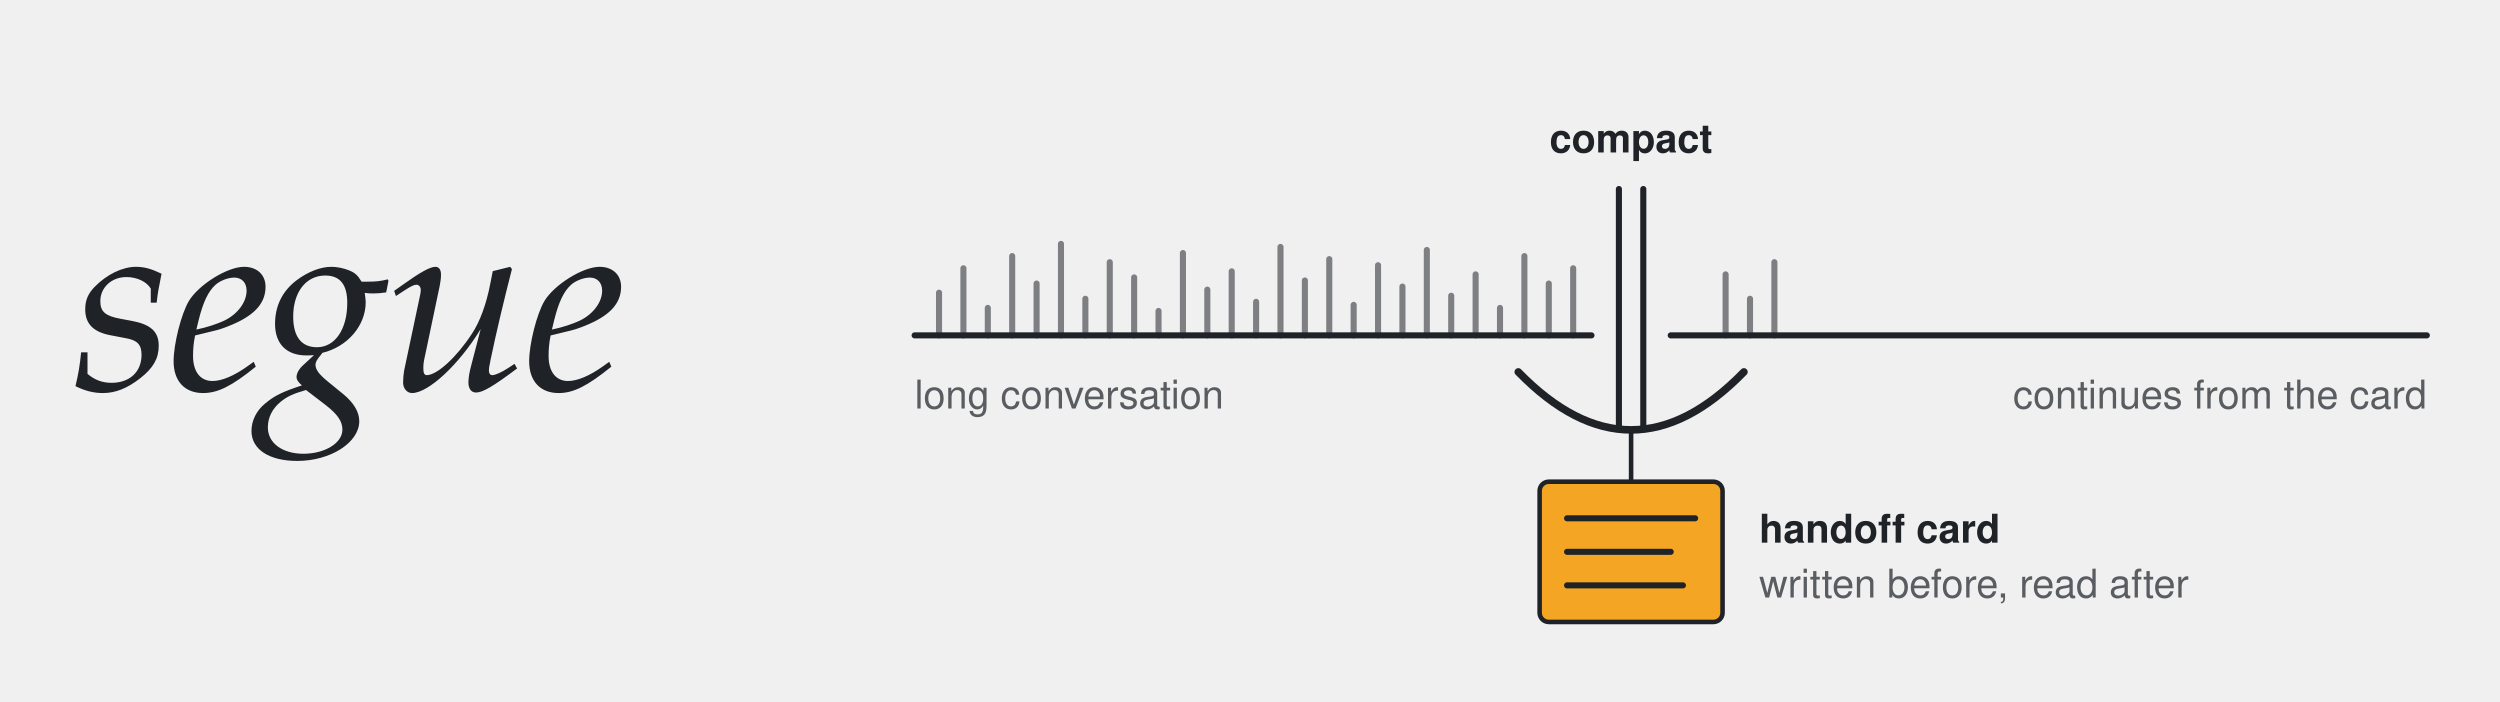
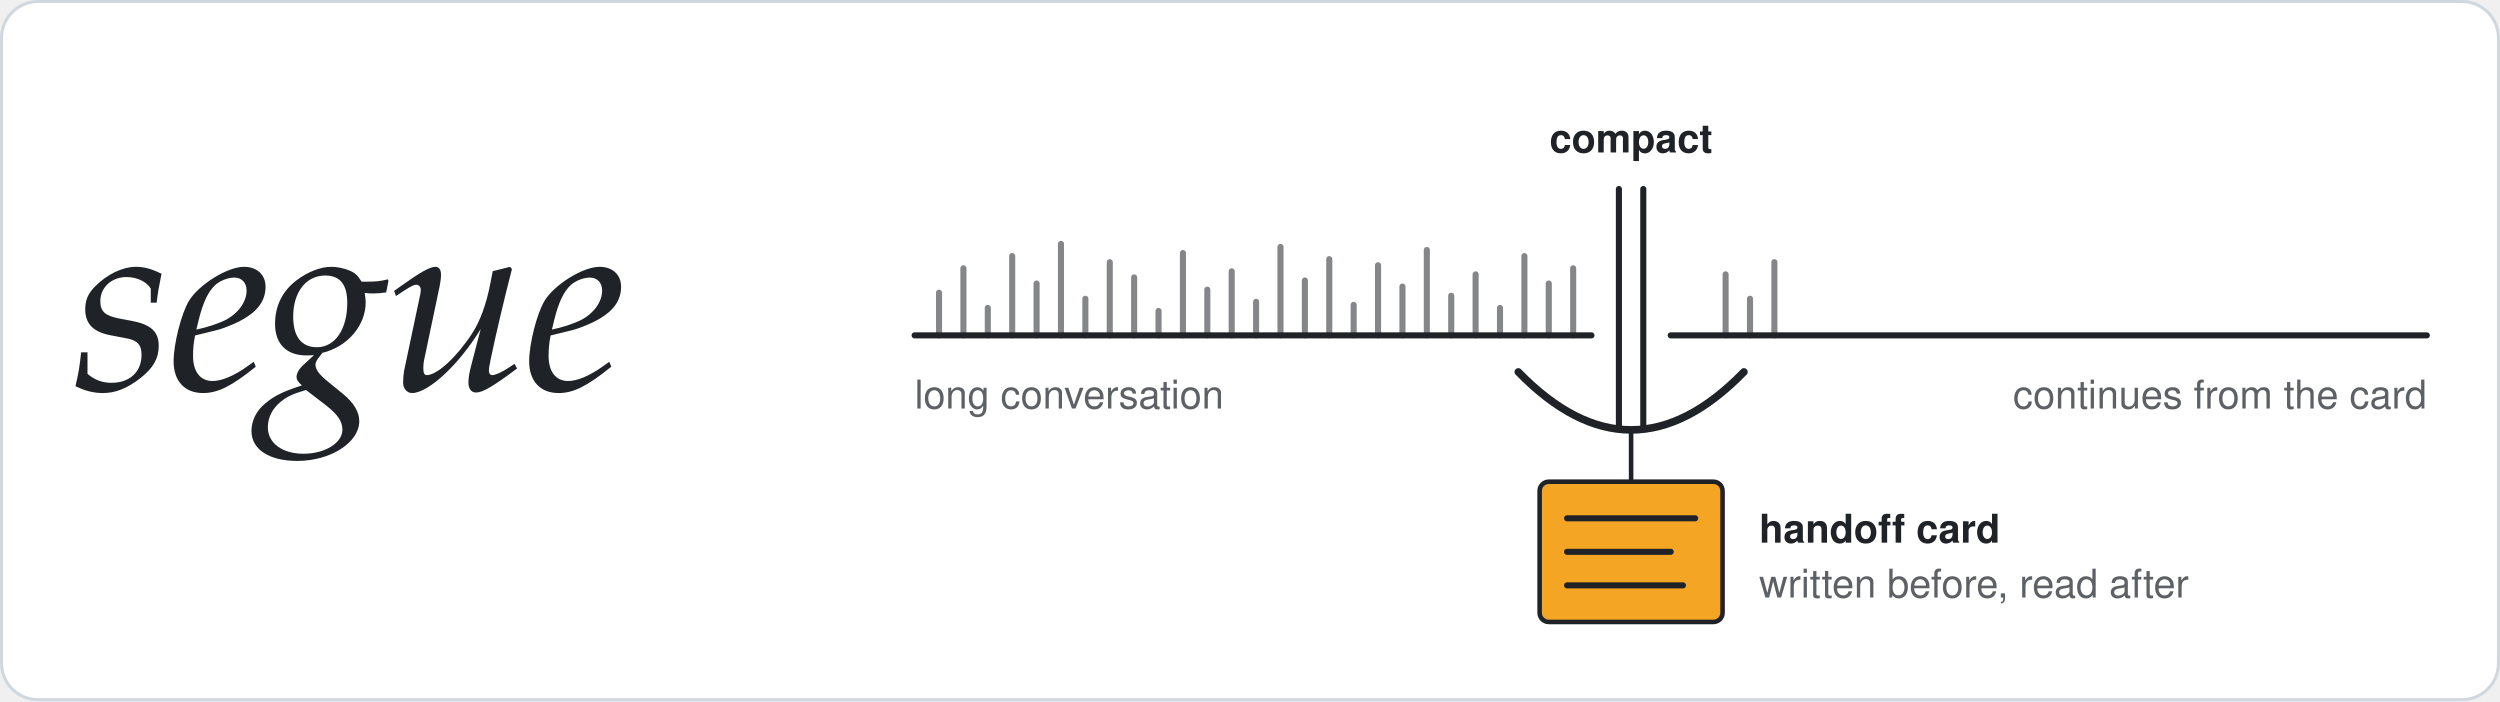
<svg xmlns="http://www.w3.org/2000/svg" viewBox="0 0 820 230" width="820" height="230" role="img" aria-labelledby="t d">
+   <rect x="0.5" y="0.5" width="819" height="229" rx="12" fill="#FFFFFF" stroke="#D0D7DE" />
  <g font-family="'Iowan Old Style','Palatino Linotype',Palatino,Georgia,serif" fill="#1F2328">
    <text x="24" y="128" font-size="84" font-style="italic" letter-spacing="-1">segue</text>
  </g>
  <g stroke="#1F2328" stroke-linecap="round" fill="none">
    <line x1="300" y1="110" x2="522" y2="110" stroke-width="2" />
    <g stroke-width="2" opacity="0.55">
      <line x1="308" y1="96" x2="308" y2="110" />
      <line x1="316" y1="88" x2="316" y2="110" />
      <line x1="324" y1="101" x2="324" y2="110" />
      <line x1="332" y1="84" x2="332" y2="110" />
      <line x1="340" y1="93" x2="340" y2="110" />
      <line x1="348" y1="80" x2="348" y2="110" />
      <line x1="356" y1="98" x2="356" y2="110" />
      <line x1="364" y1="86" x2="364" y2="110" />
      <line x1="372" y1="91" x2="372" y2="110" />
      <line x1="380" y1="102" x2="380" y2="110" />
      <line x1="388" y1="83" x2="388" y2="110" />
      <line x1="396" y1="95" x2="396" y2="110" />
      <line x1="404" y1="89" x2="404" y2="110" />
      <line x1="412" y1="99" x2="412" y2="110" />
      <line x1="420" y1="81" x2="420" y2="110" />
      <line x1="428" y1="92" x2="428" y2="110" />
      <line x1="436" y1="85" x2="436" y2="110" />
      <line x1="444" y1="100" x2="444" y2="110" />
      <line x1="452" y1="87" x2="452" y2="110" />
      <line x1="460" y1="94" x2="460" y2="110" />
      <line x1="468" y1="82" x2="468" y2="110" />
      <line x1="476" y1="97" x2="476" y2="110" />
      <line x1="484" y1="90" x2="484" y2="110" />
      <line x1="492" y1="101" x2="492" y2="110" />
      <line x1="500" y1="84" x2="500" y2="110" />
      <line x1="508" y1="93" x2="508" y2="110" />
      <line x1="516" y1="88" x2="516" y2="110" />
    </g>
    <line x1="531" y1="62" x2="531" y2="140" stroke-width="2" />
    <line x1="539" y1="62" x2="539" y2="140" stroke-width="2" />
    <line x1="548" y1="110" x2="796" y2="110" stroke-width="2" />
    <g stroke-width="2" opacity="0.55">
      <line x1="566" y1="90" x2="566" y2="110" />
      <line x1="574" y1="98" x2="574" y2="110" />
      <line x1="582" y1="86" x2="582" y2="110" />
    </g>
    <path d="M498 122 Q535 160 572 122" stroke-width="2.5" />
    <line x1="535" y1="141" x2="535" y2="158" stroke-width="1.5" />
  </g>
  <rect x="505" y="158" width="60" height="46" rx="3" fill="#F5A524" stroke="#1F2328" stroke-width="1.5" />
  <g stroke="#1F2328" stroke-width="2" stroke-linecap="round">
    <line x1="514" y1="170" x2="556" y2="170" />
    <line x1="514" y1="181" x2="548" y2="181" />
    <line x1="514" y1="192" x2="552" y2="192" />
  </g>
  <g font-family="-apple-system,'Segoe UI',Helvetica,Arial,sans-serif" font-size="13" fill="#1F2328">
    <text x="535" y="50" text-anchor="middle" font-weight="600">compact</text>
    <text x="300" y="134" opacity="0.72">long conversation</text>
    <text x="796" y="134" text-anchor="end" opacity="0.72">continues from the card</text>
    <text x="577" y="178" font-weight="600">handoff card</text>
    <text x="577" y="196" opacity="0.72">written before, read after</text>
  </g>
</svg>
